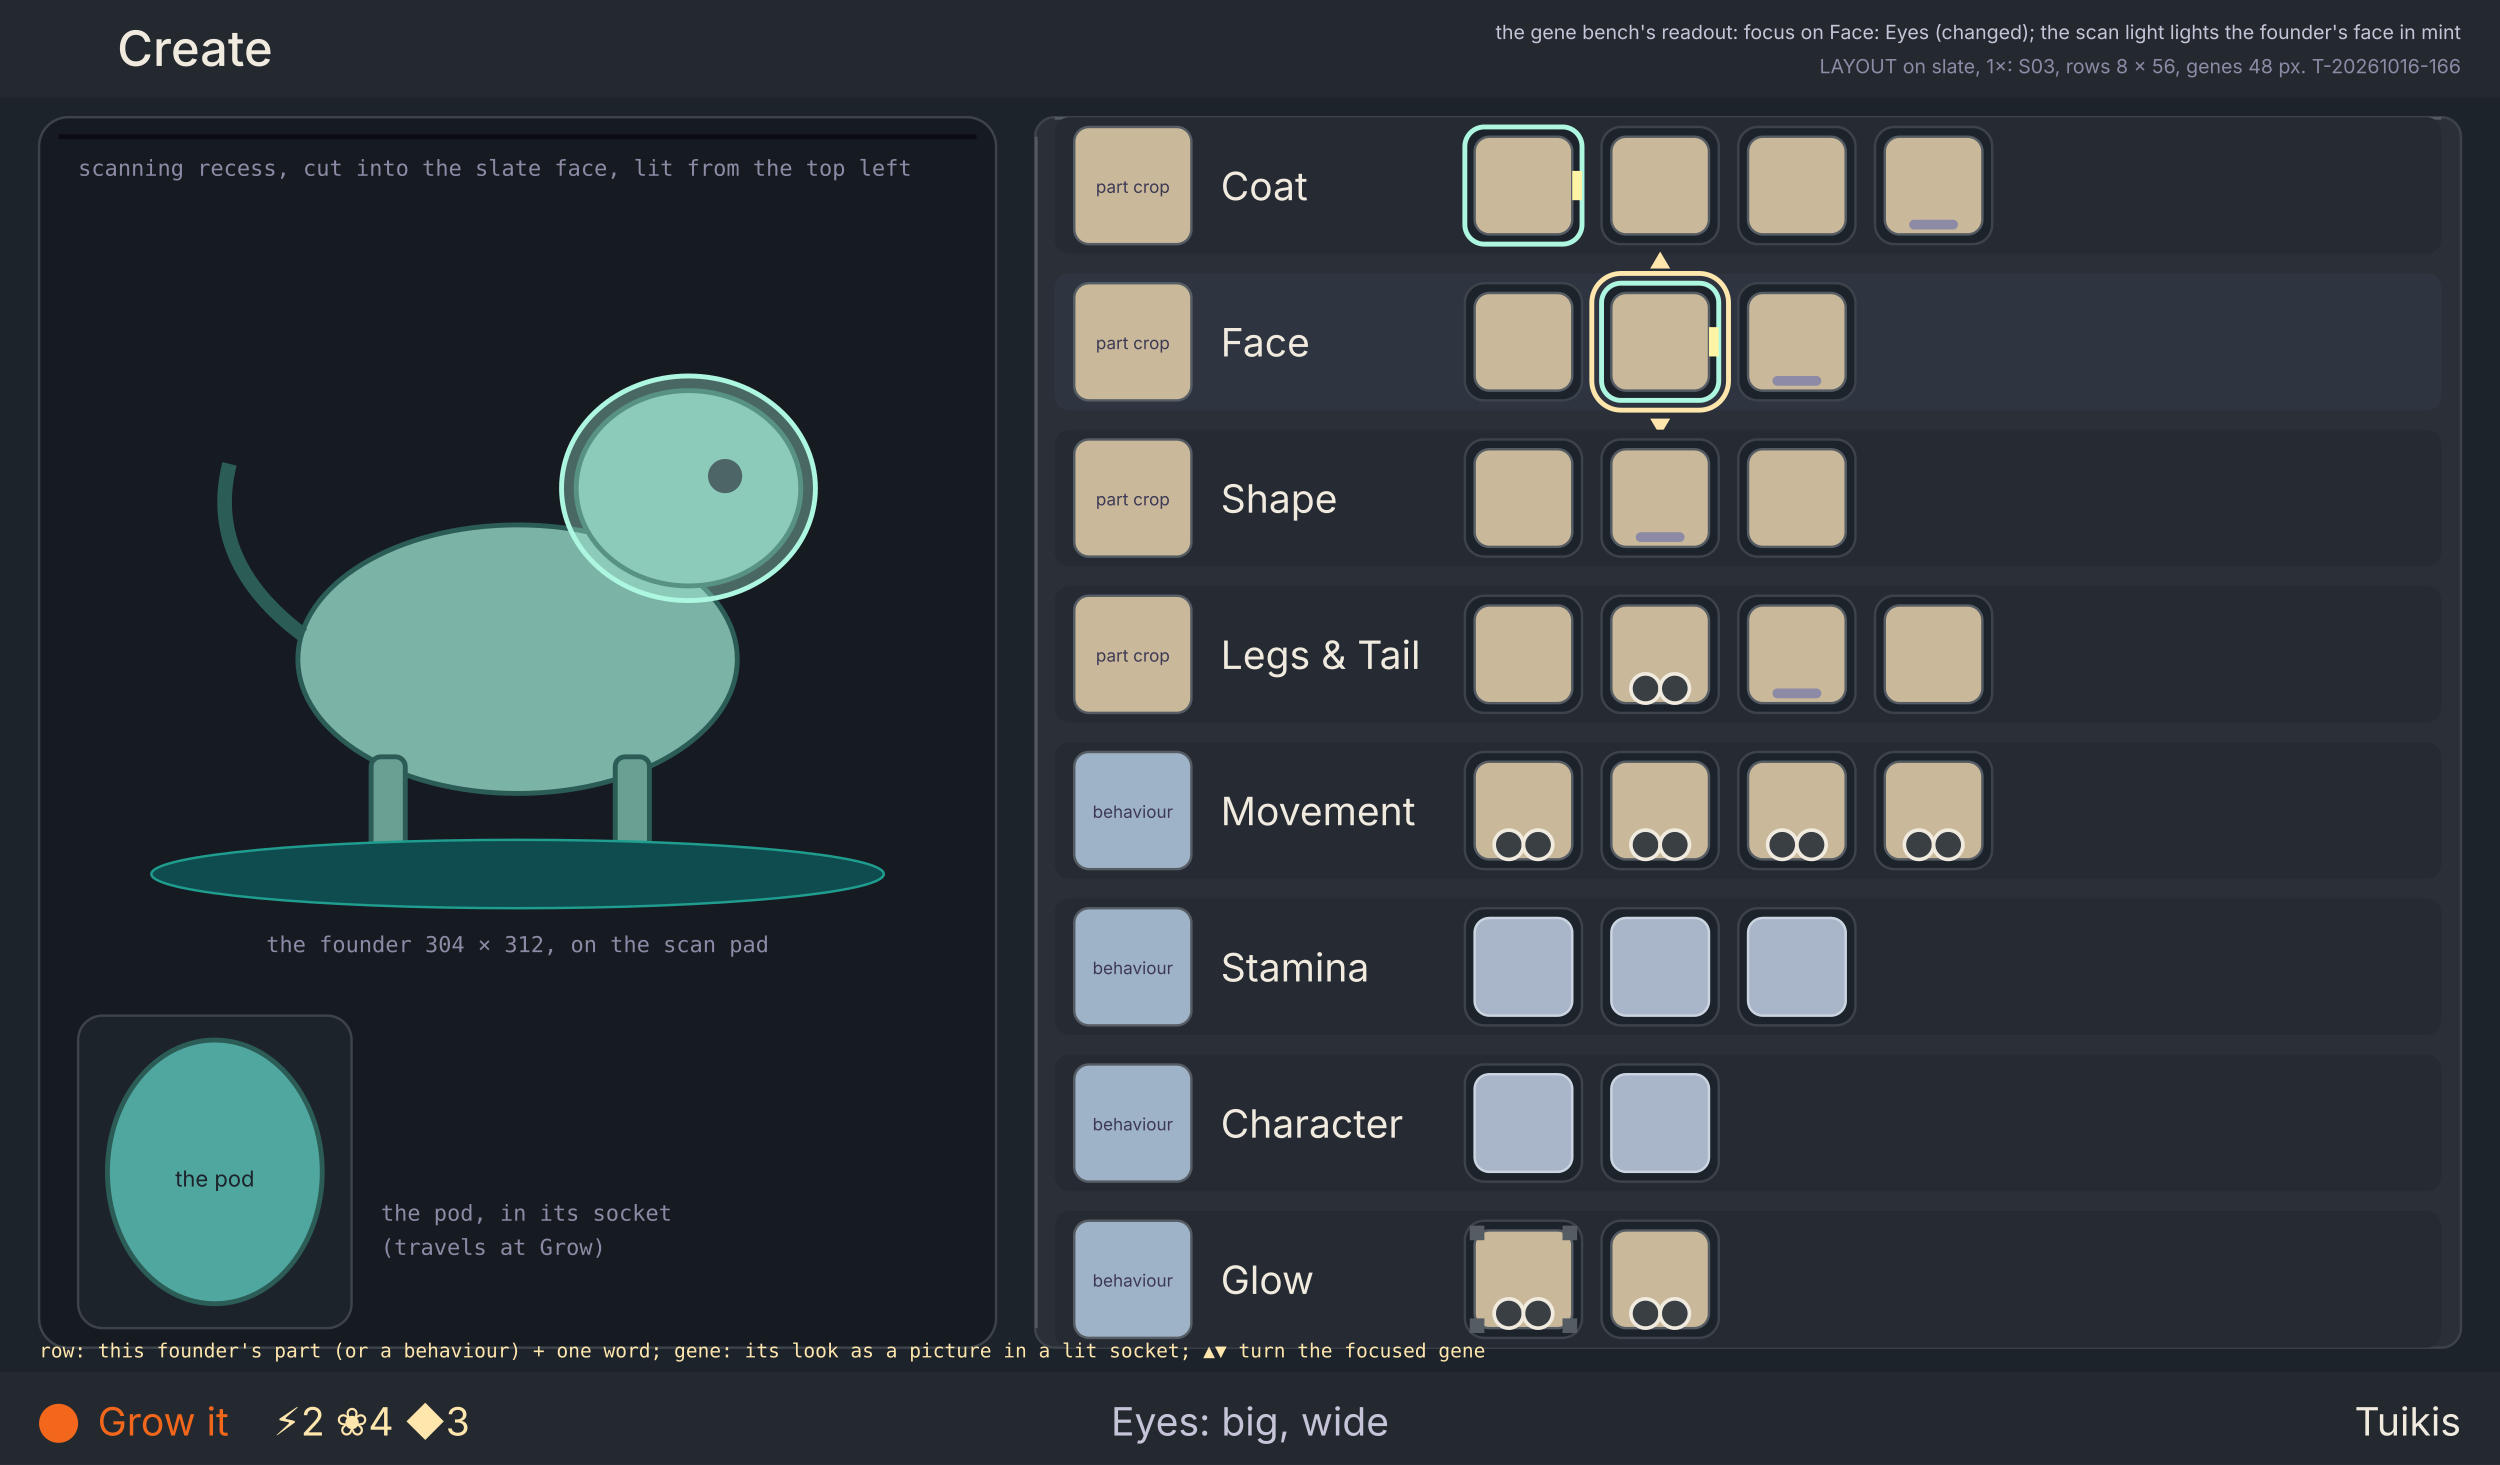
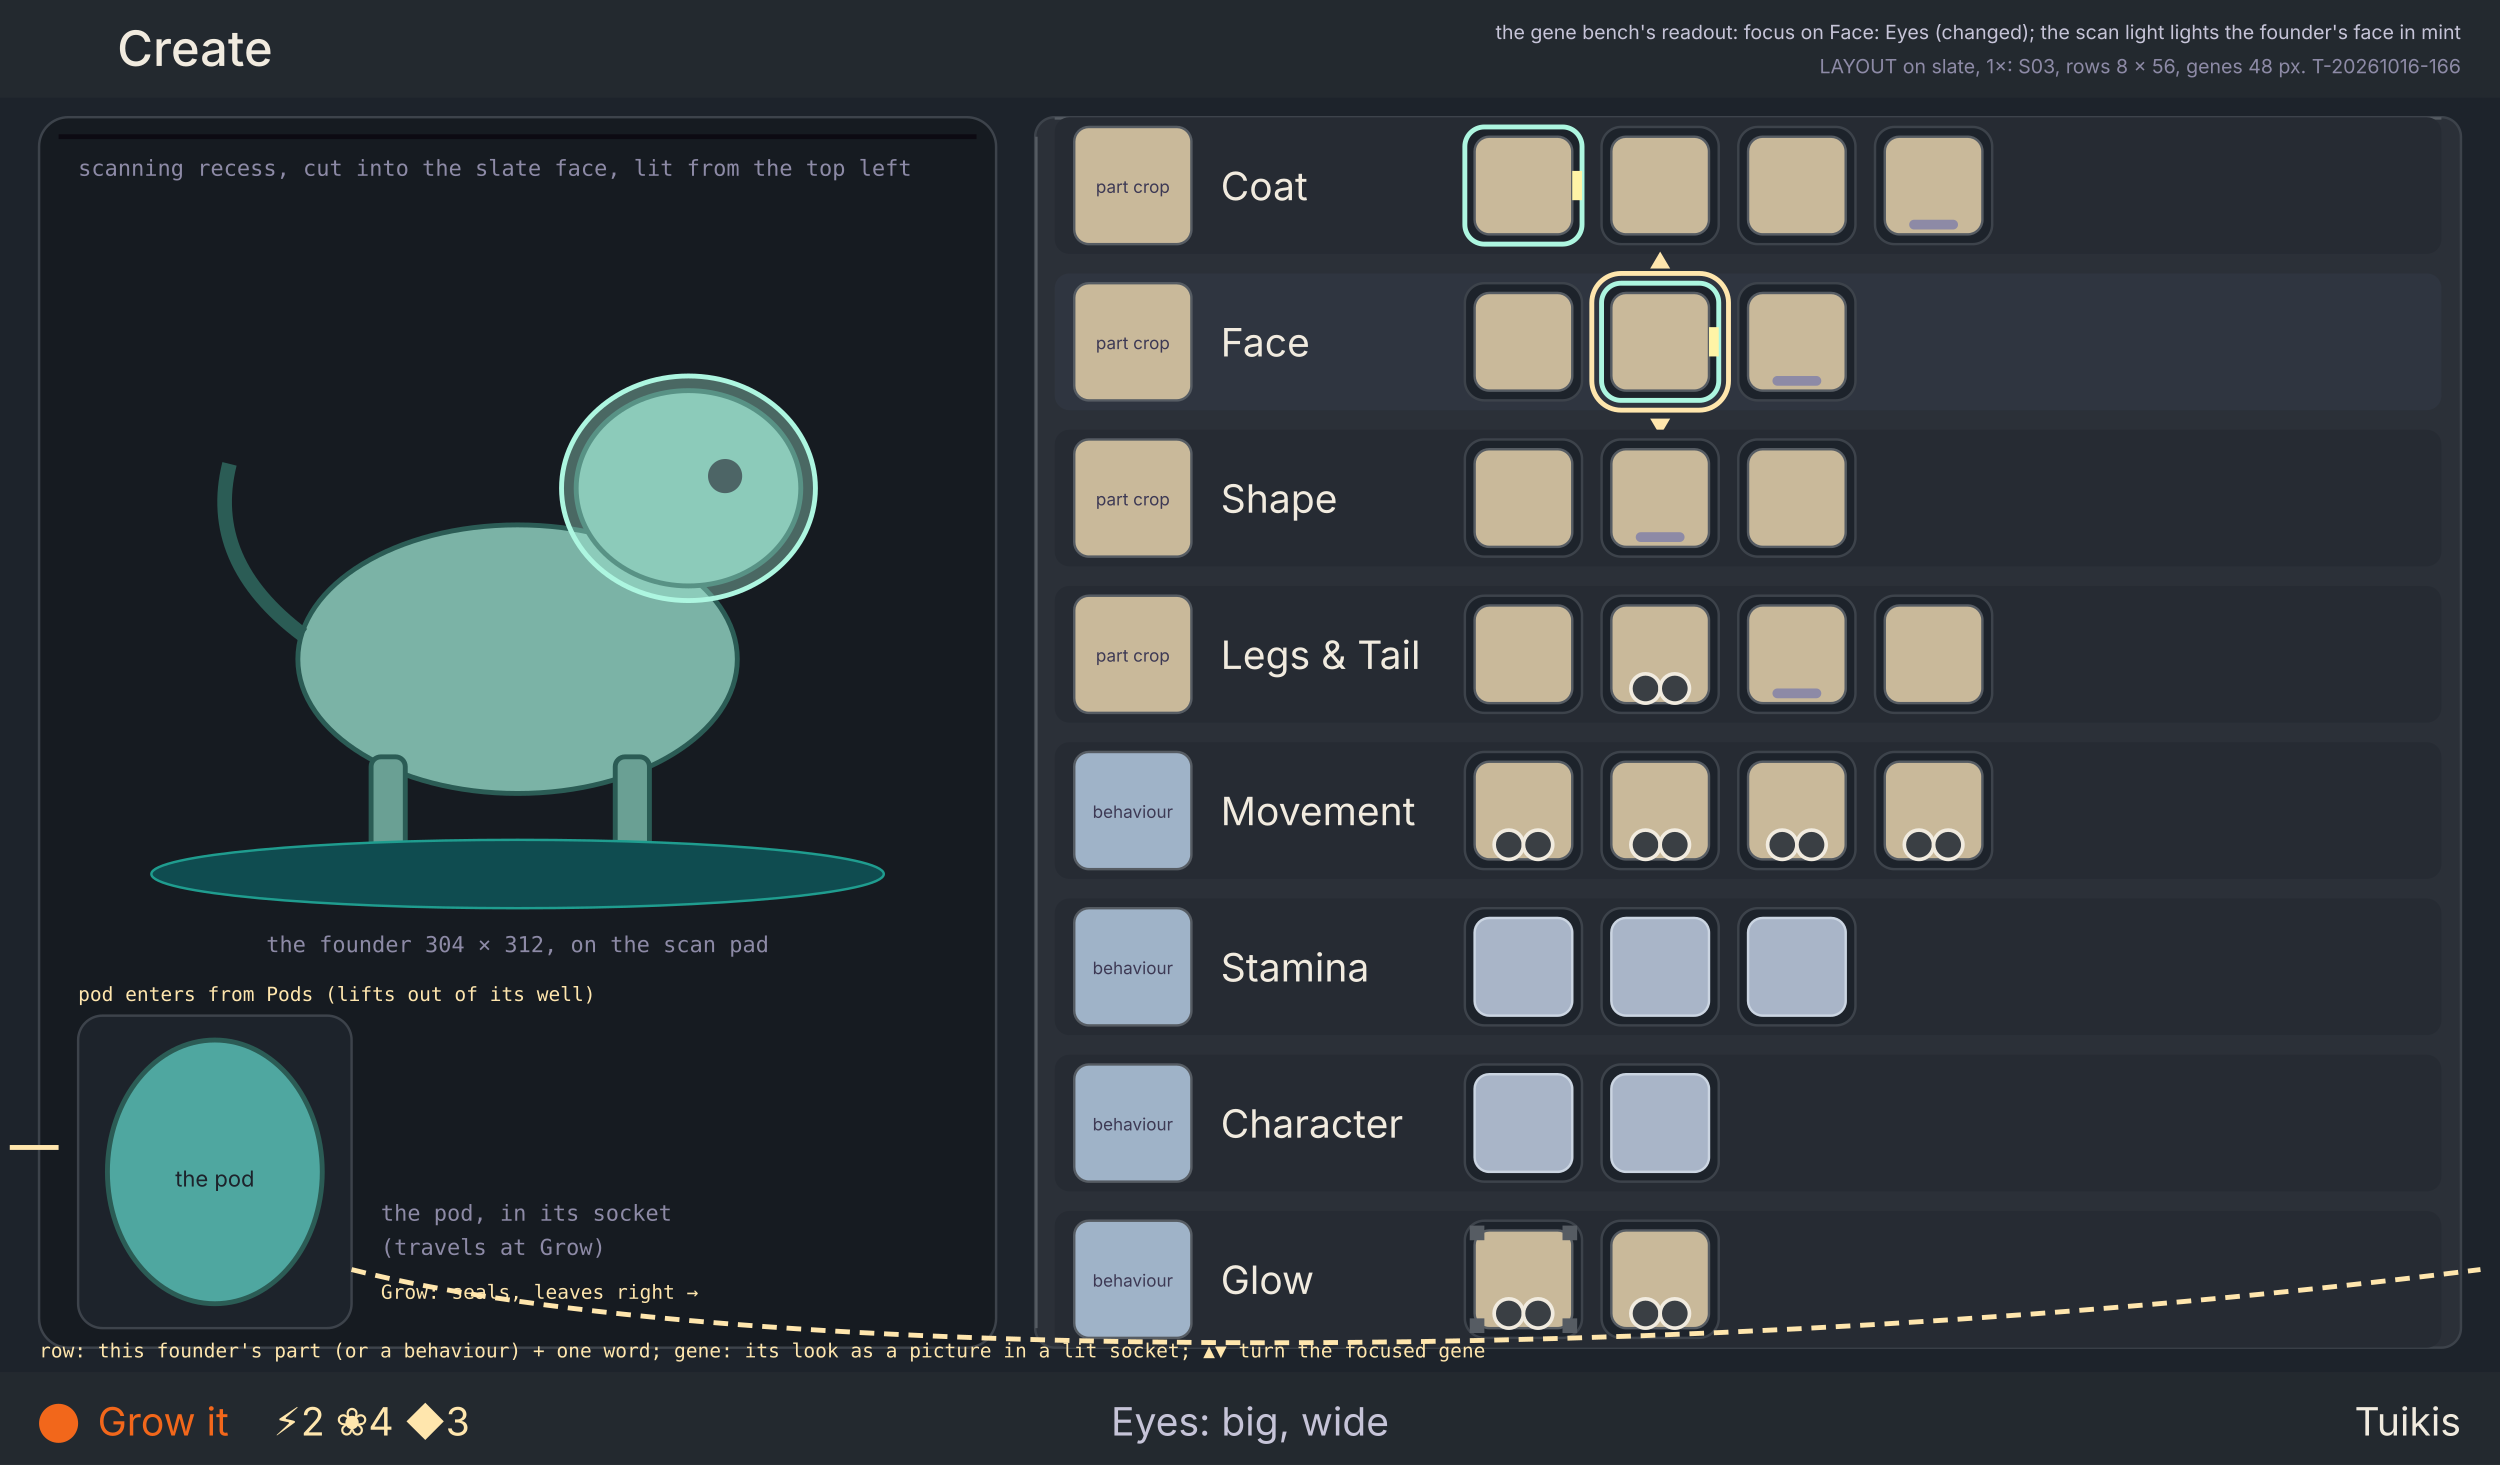
<svg xmlns="http://www.w3.org/2000/svg" viewBox="0 0 1024 600" width="1024" height="600" font-family="Inter, DejaVu Sans, sans-serif">
  <rect x="0" y="0" width="1024" height="600" fill="#1d232b" stroke="none" stroke-width="1" rx="0" />
  <rect x="0" y="0" width="1024" height="40" fill="#23292f" stroke="none" stroke-width="1" rx="0" />
  <text x="48" y="27" font-size="20" fill="#f1ebdf" text-anchor="start" font-weight="500">Create</text>
  <text x="1008" y="16" font-size="8" fill="#c6c4d8" text-anchor="end">the gene bench's readout: focus on Face: Eyes (changed); the scan light lights the founder's face in mint</text>
  <text x="1008" y="30" font-size="8" fill="#8d8aa6" text-anchor="end">LAYOUT on slate, 1×: S03, rows 8 × 56, genes 48 px. T-20261016-166</text>
  <rect x="16" y="48" width="392" height="504" fill="#161b21" stroke="#3d434b" stroke-width="1" rx="12" />
  <path d="M24 56H400" stroke="#0c0a12" stroke-width="2" />
  <text x="32" y="72" font-size="9" fill="#8d8aa6" text-anchor="start" font-family="DejaVu Sans Mono, monospace">scanning recess, cut into the slate face, lit from the top left</text>
  <ellipse cx="212" cy="270" rx="90" ry="55" fill="#7bb3a6" stroke="#2b5c55" stroke-width="2" fill-opacity="1" />
  <ellipse cx="282" cy="200" rx="46" ry="40" fill="#7bb3a6" stroke="#2b5c55" stroke-width="2" fill-opacity="1" />
  <ellipse cx="297" cy="195" rx="7" ry="7" fill="#1a1725" stroke="none" stroke-width="1" fill-opacity="1" />
  <rect x="152" y="310" width="14" height="44" fill="#6aa094" stroke="#2b5c55" stroke-width="2" rx="4" />
  <rect x="252" y="310" width="14" height="44" fill="#6aa094" stroke="#2b5c55" stroke-width="2" rx="4" />
  <path d="M124 260 q -40 -30 -30 -70" stroke="#2b5c55" stroke-width="6" fill="none" />
  <ellipse cx="282" cy="200" rx="52" ry="46" fill="#adf6e0" stroke="#adf6e0" stroke-width="2" fill-opacity="0.35" />
  <ellipse cx="212" cy="358" rx="150" ry="14" fill="#0f4c50" stroke="#1f9d8f" stroke-width="1" fill-opacity="1" />
  <text x="212" y="390" font-size="9" fill="#8d8aa6" text-anchor="middle" font-family="DejaVu Sans Mono, monospace">the founder 304 × 312, on the scan pad</text>
  <rect x="32" y="416" width="112" height="128" fill="#1d232b" stroke="#3d434b" stroke-width="1" rx="10" />
  <ellipse cx="88" cy="480" rx="44" ry="54" fill="#4fa7a0" stroke="#2b5c55" stroke-width="2" fill-opacity="1" />
  <text x="88" y="486" font-size="9" fill="#1d232b" text-anchor="middle">the pod</text>
  <text x="156" y="500" font-size="9" fill="#8d8aa6" text-anchor="start" font-family="DejaVu Sans Mono, monospace">the pod, in its socket</text>
  <text x="156" y="514" font-size="9" fill="#8d8aa6" text-anchor="start" font-family="DejaVu Sans Mono, monospace">(travels at Grow)</text>
  <rect x="424" y="48" width="584" height="504" fill="#2b3038" stroke="#3d434b" stroke-width="1" rx="8" />
  <path d="M432 48.5H1000M424.5 56V544" stroke="#565c63" />
  <rect x="432" y="48" width="568" height="56" fill="#262b33" stroke="none" stroke-width="0" rx="6" />
  <rect x="440" y="52" width="48" height="48" fill="#c9b99a" stroke="#565c63" stroke-width="1" rx="6" />
  <text x="464" y="79" font-size="7" fill="#3d3954" text-anchor="middle">part crop</text>
  <text x="500" y="82" font-size="16" fill="#f1ebdf" text-anchor="start">Coat</text>
  <rect x="600" y="52" width="48" height="48" fill="#1d232b" stroke="#3d434b" stroke-width="1" rx="8" />
  <rect x="604" y="56" width="40" height="40" fill="#c9b99a" stroke="#565c63" stroke-width="1" rx="6" />
  <rect x="600" y="52" width="48" height="48" fill="none" stroke="#adf6e0" stroke-width="2" rx="8" />
  <rect x="644" y="70" width="4" height="12" fill="#fff4a6" stroke="none" stroke-width="1" rx="0" />
  <rect x="656" y="52" width="48" height="48" fill="#1d232b" stroke="#3d434b" stroke-width="1" rx="8" />
  <rect x="660" y="56" width="40" height="40" fill="#c9b99a" stroke="#565c63" stroke-width="1" rx="6" />
  <rect x="712" y="52" width="48" height="48" fill="#1d232b" stroke="#3d434b" stroke-width="1" rx="8" />
  <rect x="716" y="56" width="40" height="40" fill="#c9b99a" stroke="#565c63" stroke-width="1" rx="6" />
  <rect x="768" y="52" width="48" height="48" fill="#1d232b" stroke="#3d434b" stroke-width="1" rx="8" />
  <rect x="772" y="56" width="40" height="40" fill="#c9b99a" stroke="#565c63" stroke-width="1" rx="6" />
  <rect x="782" y="90" width="20" height="4" fill="#8d8aa6" stroke="none" stroke-width="0" rx="2" />
  <rect x="432" y="112" width="568" height="56" fill="#2f3540" stroke="none" stroke-width="0" rx="6" />
  <rect x="440" y="116" width="48" height="48" fill="#c9b99a" stroke="#565c63" stroke-width="1" rx="6" />
  <text x="464" y="143" font-size="7" fill="#3d3954" text-anchor="middle">part crop</text>
  <text x="500" y="146" font-size="16" fill="#f1ebdf" text-anchor="start">Face</text>
  <rect x="600" y="116" width="48" height="48" fill="#1d232b" stroke="#3d434b" stroke-width="1" rx="8" />
  <rect x="604" y="120" width="40" height="40" fill="#c9b99a" stroke="#565c63" stroke-width="1" rx="6" />
  <rect x="656" y="116" width="48" height="48" fill="#1d232b" stroke="#3d434b" stroke-width="1" rx="8" />
  <rect x="660" y="120" width="40" height="40" fill="#c9b99a" stroke="#565c63" stroke-width="1" rx="6" />
  <rect x="656" y="116" width="48" height="48" fill="none" stroke="#adf6e0" stroke-width="2" rx="8" />
  <rect x="700" y="134" width="4" height="12" fill="#fff4a6" stroke="none" stroke-width="1" rx="0" />
  <rect x="652" y="112" width="56" height="56" fill="none" stroke="#ffe6ad" stroke-width="2" rx="12" />
  <text x="680" y="110" font-size="9" fill="#ffe6ad" text-anchor="middle">▲</text>
  <text x="680" y="178" font-size="9" fill="#ffe6ad" text-anchor="middle">▼</text>
  <rect x="712" y="116" width="48" height="48" fill="#1d232b" stroke="#3d434b" stroke-width="1" rx="8" />
  <rect x="716" y="120" width="40" height="40" fill="#c9b99a" stroke="#565c63" stroke-width="1" rx="6" />
  <rect x="726" y="154" width="20" height="4" fill="#8d8aa6" stroke="none" stroke-width="0" rx="2" />
  <rect x="432" y="176" width="568" height="56" fill="#262b33" stroke="none" stroke-width="0" rx="6" />
  <rect x="440" y="180" width="48" height="48" fill="#c9b99a" stroke="#565c63" stroke-width="1" rx="6" />
  <text x="464" y="207" font-size="7" fill="#3d3954" text-anchor="middle">part crop</text>
  <text x="500" y="210" font-size="16" fill="#f1ebdf" text-anchor="start">Shape</text>
  <rect x="600" y="180" width="48" height="48" fill="#1d232b" stroke="#3d434b" stroke-width="1" rx="8" />
  <rect x="604" y="184" width="40" height="40" fill="#c9b99a" stroke="#565c63" stroke-width="1" rx="6" />
  <rect x="656" y="180" width="48" height="48" fill="#1d232b" stroke="#3d434b" stroke-width="1" rx="8" />
  <rect x="660" y="184" width="40" height="40" fill="#c9b99a" stroke="#565c63" stroke-width="1" rx="6" />
  <rect x="670" y="218" width="20" height="4" fill="#8d8aa6" stroke="none" stroke-width="0" rx="2" />
  <rect x="712" y="180" width="48" height="48" fill="#1d232b" stroke="#3d434b" stroke-width="1" rx="8" />
  <rect x="716" y="184" width="40" height="40" fill="#c9b99a" stroke="#565c63" stroke-width="1" rx="6" />
  <rect x="432" y="240" width="568" height="56" fill="#262b33" stroke="none" stroke-width="0" rx="6" />
  <rect x="440" y="244" width="48" height="48" fill="#c9b99a" stroke="#565c63" stroke-width="1" rx="6" />
  <text x="464" y="271" font-size="7" fill="#3d3954" text-anchor="middle">part crop</text>
  <text x="500" y="274" font-size="16" fill="#f1ebdf" text-anchor="start">Legs &amp; Tail</text>
  <rect x="600" y="244" width="48" height="48" fill="#1d232b" stroke="#3d434b" stroke-width="1" rx="8" />
  <rect x="604" y="248" width="40" height="40" fill="#c9b99a" stroke="#565c63" stroke-width="1" rx="6" />
  <rect x="656" y="244" width="48" height="48" fill="#1d232b" stroke="#3d434b" stroke-width="1" rx="8" />
  <rect x="660" y="248" width="40" height="40" fill="#c9b99a" stroke="#565c63" stroke-width="1" rx="6" />
  <ellipse cx="674" cy="282" rx="6" ry="6" fill="#3a3f44" stroke="#f1ebdf" stroke-width="1.5" fill-opacity="1" />
  <ellipse cx="686" cy="282" rx="6" ry="6" fill="#3a3f44" stroke="#f1ebdf" stroke-width="1.5" fill-opacity="1" />
  <rect x="712" y="244" width="48" height="48" fill="#1d232b" stroke="#3d434b" stroke-width="1" rx="8" />
  <rect x="716" y="248" width="40" height="40" fill="#c9b99a" stroke="#565c63" stroke-width="1" rx="6" />
  <rect x="726" y="282" width="20" height="4" fill="#8d8aa6" stroke="none" stroke-width="0" rx="2" />
  <rect x="768" y="244" width="48" height="48" fill="#1d232b" stroke="#3d434b" stroke-width="1" rx="8" />
  <rect x="772" y="248" width="40" height="40" fill="#c9b99a" stroke="#565c63" stroke-width="1" rx="6" />
  <rect x="432" y="304" width="568" height="56" fill="#262b33" stroke="none" stroke-width="0" rx="6" />
  <rect x="440" y="308" width="48" height="48" fill="#9fb3c8" stroke="#565c63" stroke-width="1" rx="6" />
  <text x="464" y="335" font-size="7" fill="#3d3954" text-anchor="middle">behaviour</text>
  <text x="500" y="338" font-size="16" fill="#f1ebdf" text-anchor="start">Movement</text>
  <rect x="600" y="308" width="48" height="48" fill="#1d232b" stroke="#3d434b" stroke-width="1" rx="8" />
  <rect x="604" y="312" width="40" height="40" fill="#c9b99a" stroke="#565c63" stroke-width="1" rx="6" />
  <ellipse cx="618" cy="346" rx="6" ry="6" fill="#3a3f44" stroke="#f1ebdf" stroke-width="1.5" fill-opacity="1" />
  <ellipse cx="630" cy="346" rx="6" ry="6" fill="#3a3f44" stroke="#f1ebdf" stroke-width="1.5" fill-opacity="1" />
  <rect x="656" y="308" width="48" height="48" fill="#1d232b" stroke="#3d434b" stroke-width="1" rx="8" />
  <rect x="660" y="312" width="40" height="40" fill="#c9b99a" stroke="#565c63" stroke-width="1" rx="6" />
  <ellipse cx="674" cy="346" rx="6" ry="6" fill="#3a3f44" stroke="#f1ebdf" stroke-width="1.5" fill-opacity="1" />
  <ellipse cx="686" cy="346" rx="6" ry="6" fill="#3a3f44" stroke="#f1ebdf" stroke-width="1.5" fill-opacity="1" />
  <rect x="712" y="308" width="48" height="48" fill="#1d232b" stroke="#3d434b" stroke-width="1" rx="8" />
  <rect x="716" y="312" width="40" height="40" fill="#c9b99a" stroke="#565c63" stroke-width="1" rx="6" />
  <ellipse cx="730" cy="346" rx="6" ry="6" fill="#3a3f44" stroke="#f1ebdf" stroke-width="1.5" fill-opacity="1" />
  <ellipse cx="742" cy="346" rx="6" ry="6" fill="#3a3f44" stroke="#f1ebdf" stroke-width="1.5" fill-opacity="1" />
  <rect x="768" y="308" width="48" height="48" fill="#1d232b" stroke="#3d434b" stroke-width="1" rx="8" />
  <rect x="772" y="312" width="40" height="40" fill="#c9b99a" stroke="#565c63" stroke-width="1" rx="6" />
  <ellipse cx="786" cy="346" rx="6" ry="6" fill="#3a3f44" stroke="#f1ebdf" stroke-width="1.5" fill-opacity="1" />
  <ellipse cx="798" cy="346" rx="6" ry="6" fill="#3a3f44" stroke="#f1ebdf" stroke-width="1.5" fill-opacity="1" />
  <rect x="432" y="368" width="568" height="56" fill="#262b33" stroke="none" stroke-width="0" rx="6" />
  <rect x="440" y="372" width="48" height="48" fill="#9fb3c8" stroke="#565c63" stroke-width="1" rx="6" />
  <text x="464" y="399" font-size="7" fill="#3d3954" text-anchor="middle">behaviour</text>
  <text x="500" y="402" font-size="16" fill="#f1ebdf" text-anchor="start">Stamina</text>
  <rect x="600" y="372" width="48" height="48" fill="#1d232b" stroke="#3d434b" stroke-width="1" rx="8" />
  <rect x="604" y="376" width="40" height="40" fill="#a9b5c8" stroke="#cbd5e2" stroke-width="1" rx="6" />
  <rect x="656" y="372" width="48" height="48" fill="#1d232b" stroke="#3d434b" stroke-width="1" rx="8" />
  <rect x="660" y="376" width="40" height="40" fill="#a9b5c8" stroke="#cbd5e2" stroke-width="1" rx="6" />
  <rect x="712" y="372" width="48" height="48" fill="#1d232b" stroke="#3d434b" stroke-width="1" rx="8" />
  <rect x="716" y="376" width="40" height="40" fill="#a9b5c8" stroke="#cbd5e2" stroke-width="1" rx="6" />
  <rect x="432" y="432" width="568" height="56" fill="#262b33" stroke="none" stroke-width="0" rx="6" />
  <rect x="440" y="436" width="48" height="48" fill="#9fb3c8" stroke="#565c63" stroke-width="1" rx="6" />
  <text x="464" y="463" font-size="7" fill="#3d3954" text-anchor="middle">behaviour</text>
  <text x="500" y="466" font-size="16" fill="#f1ebdf" text-anchor="start">Character</text>
  <rect x="600" y="436" width="48" height="48" fill="#1d232b" stroke="#3d434b" stroke-width="1" rx="8" />
  <rect x="604" y="440" width="40" height="40" fill="#a9b5c8" stroke="#cbd5e2" stroke-width="1" rx="6" />
  <rect x="656" y="436" width="48" height="48" fill="#1d232b" stroke="#3d434b" stroke-width="1" rx="8" />
  <rect x="660" y="440" width="40" height="40" fill="#a9b5c8" stroke="#cbd5e2" stroke-width="1" rx="6" />
  <rect x="432" y="496" width="568" height="56" fill="#262b33" stroke="none" stroke-width="0" rx="6" />
  <rect x="440" y="500" width="48" height="48" fill="#9fb3c8" stroke="#565c63" stroke-width="1" rx="6" />
  <text x="464" y="527" font-size="7" fill="#3d3954" text-anchor="middle">behaviour</text>
  <text x="500" y="530" font-size="16" fill="#f1ebdf" text-anchor="start">Glow</text>
  <rect x="600" y="500" width="48" height="48" fill="#1d232b" stroke="#3d434b" stroke-width="1" rx="8" />
  <rect x="604" y="504" width="40" height="40" fill="#c9b99a" stroke="#565c63" stroke-width="1" rx="6" />
  <ellipse cx="618" cy="538" rx="6" ry="6" fill="#3a3f44" stroke="#f1ebdf" stroke-width="1.5" fill-opacity="1" />
  <ellipse cx="630" cy="538" rx="6" ry="6" fill="#3a3f44" stroke="#f1ebdf" stroke-width="1.5" fill-opacity="1" />
  <rect x="602" y="502" width="6" height="6" fill="#565c63" stroke="none" stroke-width="1" rx="0" />
  <rect x="640" y="502" width="6" height="6" fill="#565c63" stroke="none" stroke-width="1" rx="0" />
  <rect x="602" y="540" width="6" height="6" fill="#565c63" stroke="none" stroke-width="1" rx="0" />
  <rect x="640" y="540" width="6" height="6" fill="#565c63" stroke="none" stroke-width="1" rx="0" />
  <rect x="656" y="500" width="48" height="48" fill="#1d232b" stroke="#3d434b" stroke-width="1" rx="8" />
  <rect x="660" y="504" width="40" height="40" fill="#c9b99a" stroke="#565c63" stroke-width="1" rx="6" />
  <ellipse cx="674" cy="538" rx="6" ry="6" fill="#3a3f44" stroke="#f1ebdf" stroke-width="1.5" fill-opacity="1" />
  <ellipse cx="686" cy="538" rx="6" ry="6" fill="#3a3f44" stroke="#f1ebdf" stroke-width="1.5" fill-opacity="1" />
  <rect x="0" y="562" width="1024" height="38" fill="#23292f" stroke="none" stroke-width="1" rx="0" />
  <rect x="16" y="575" width="16" height="16" fill="#f2671b" stroke="none" stroke-width="0" rx="8" />
  <text x="40" y="588" font-size="16" fill="#f2671b" text-anchor="start">Grow it</text>
  <text x="112" y="588" font-size="16" fill="#ffe6ad" text-anchor="start">⚡2 ❀4 ◆3</text>
  <text x="512" y="588" font-size="16" fill="#c6c4d8" text-anchor="middle">Eyes: big, wide</text>
  <text x="1008" y="588" font-size="16" fill="#f1ebdf" text-anchor="end">Tuikis</text>
+   <path d="M24 470 H4" stroke="#ffe6ad" stroke-width="2" marker-end="url(#ah)" />
+   <text x="32" y="410" font-size="8" fill="#ffe6ad" text-anchor="start" font-family="DejaVu Sans Mono, monospace">pod enters from Pods (lifts out of its well)</text>
+   <path d="M144 520 C 300 560, 700 560, 1016 520" stroke="#ffe6ad" stroke-width="2" stroke-dasharray="6 4" fill="none" />
+   <text x="156" y="532" font-size="8" fill="#ffe6ad" text-anchor="start" font-family="DejaVu Sans Mono, monospace">Grow: seals, leaves right →</text>
  <text x="16" y="556" font-size="8" fill="#ffe6ad" text-anchor="start" font-family="DejaVu Sans Mono, monospace">row: this founder's part (or a behaviour) + one word; gene: its look as a picture in a lit socket; ▲▼ turn the focused gene</text>
</svg>
